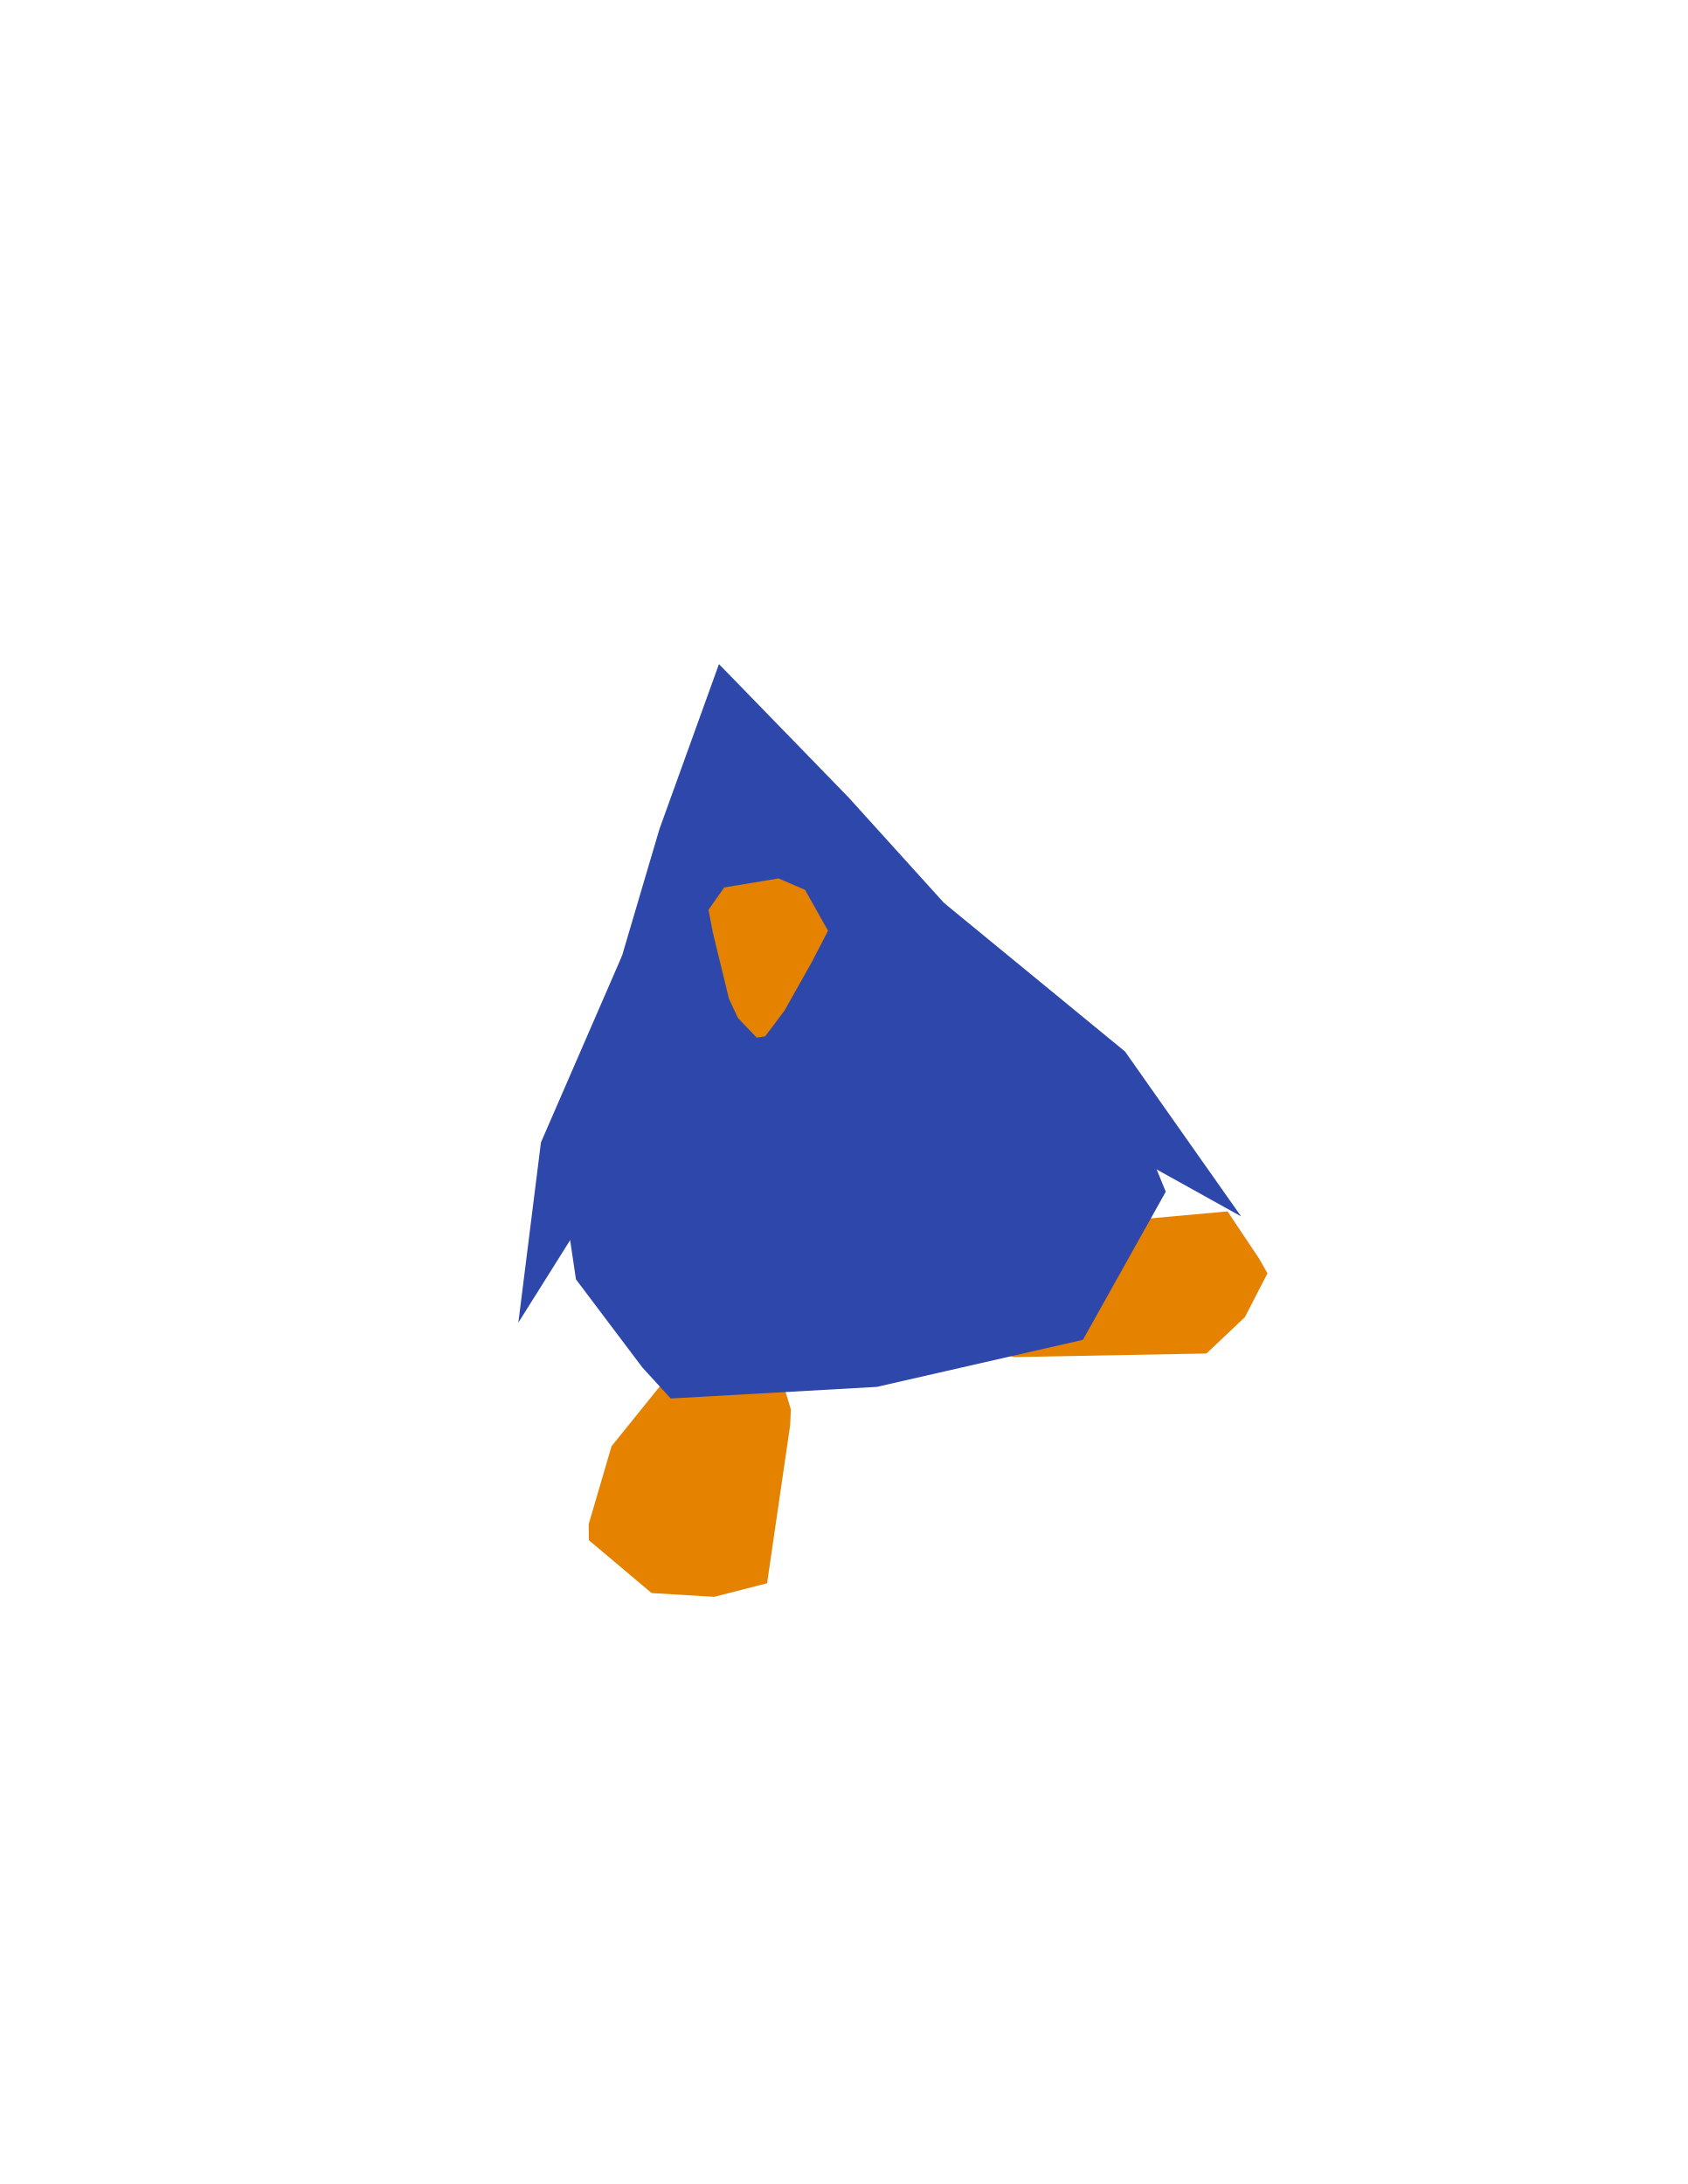
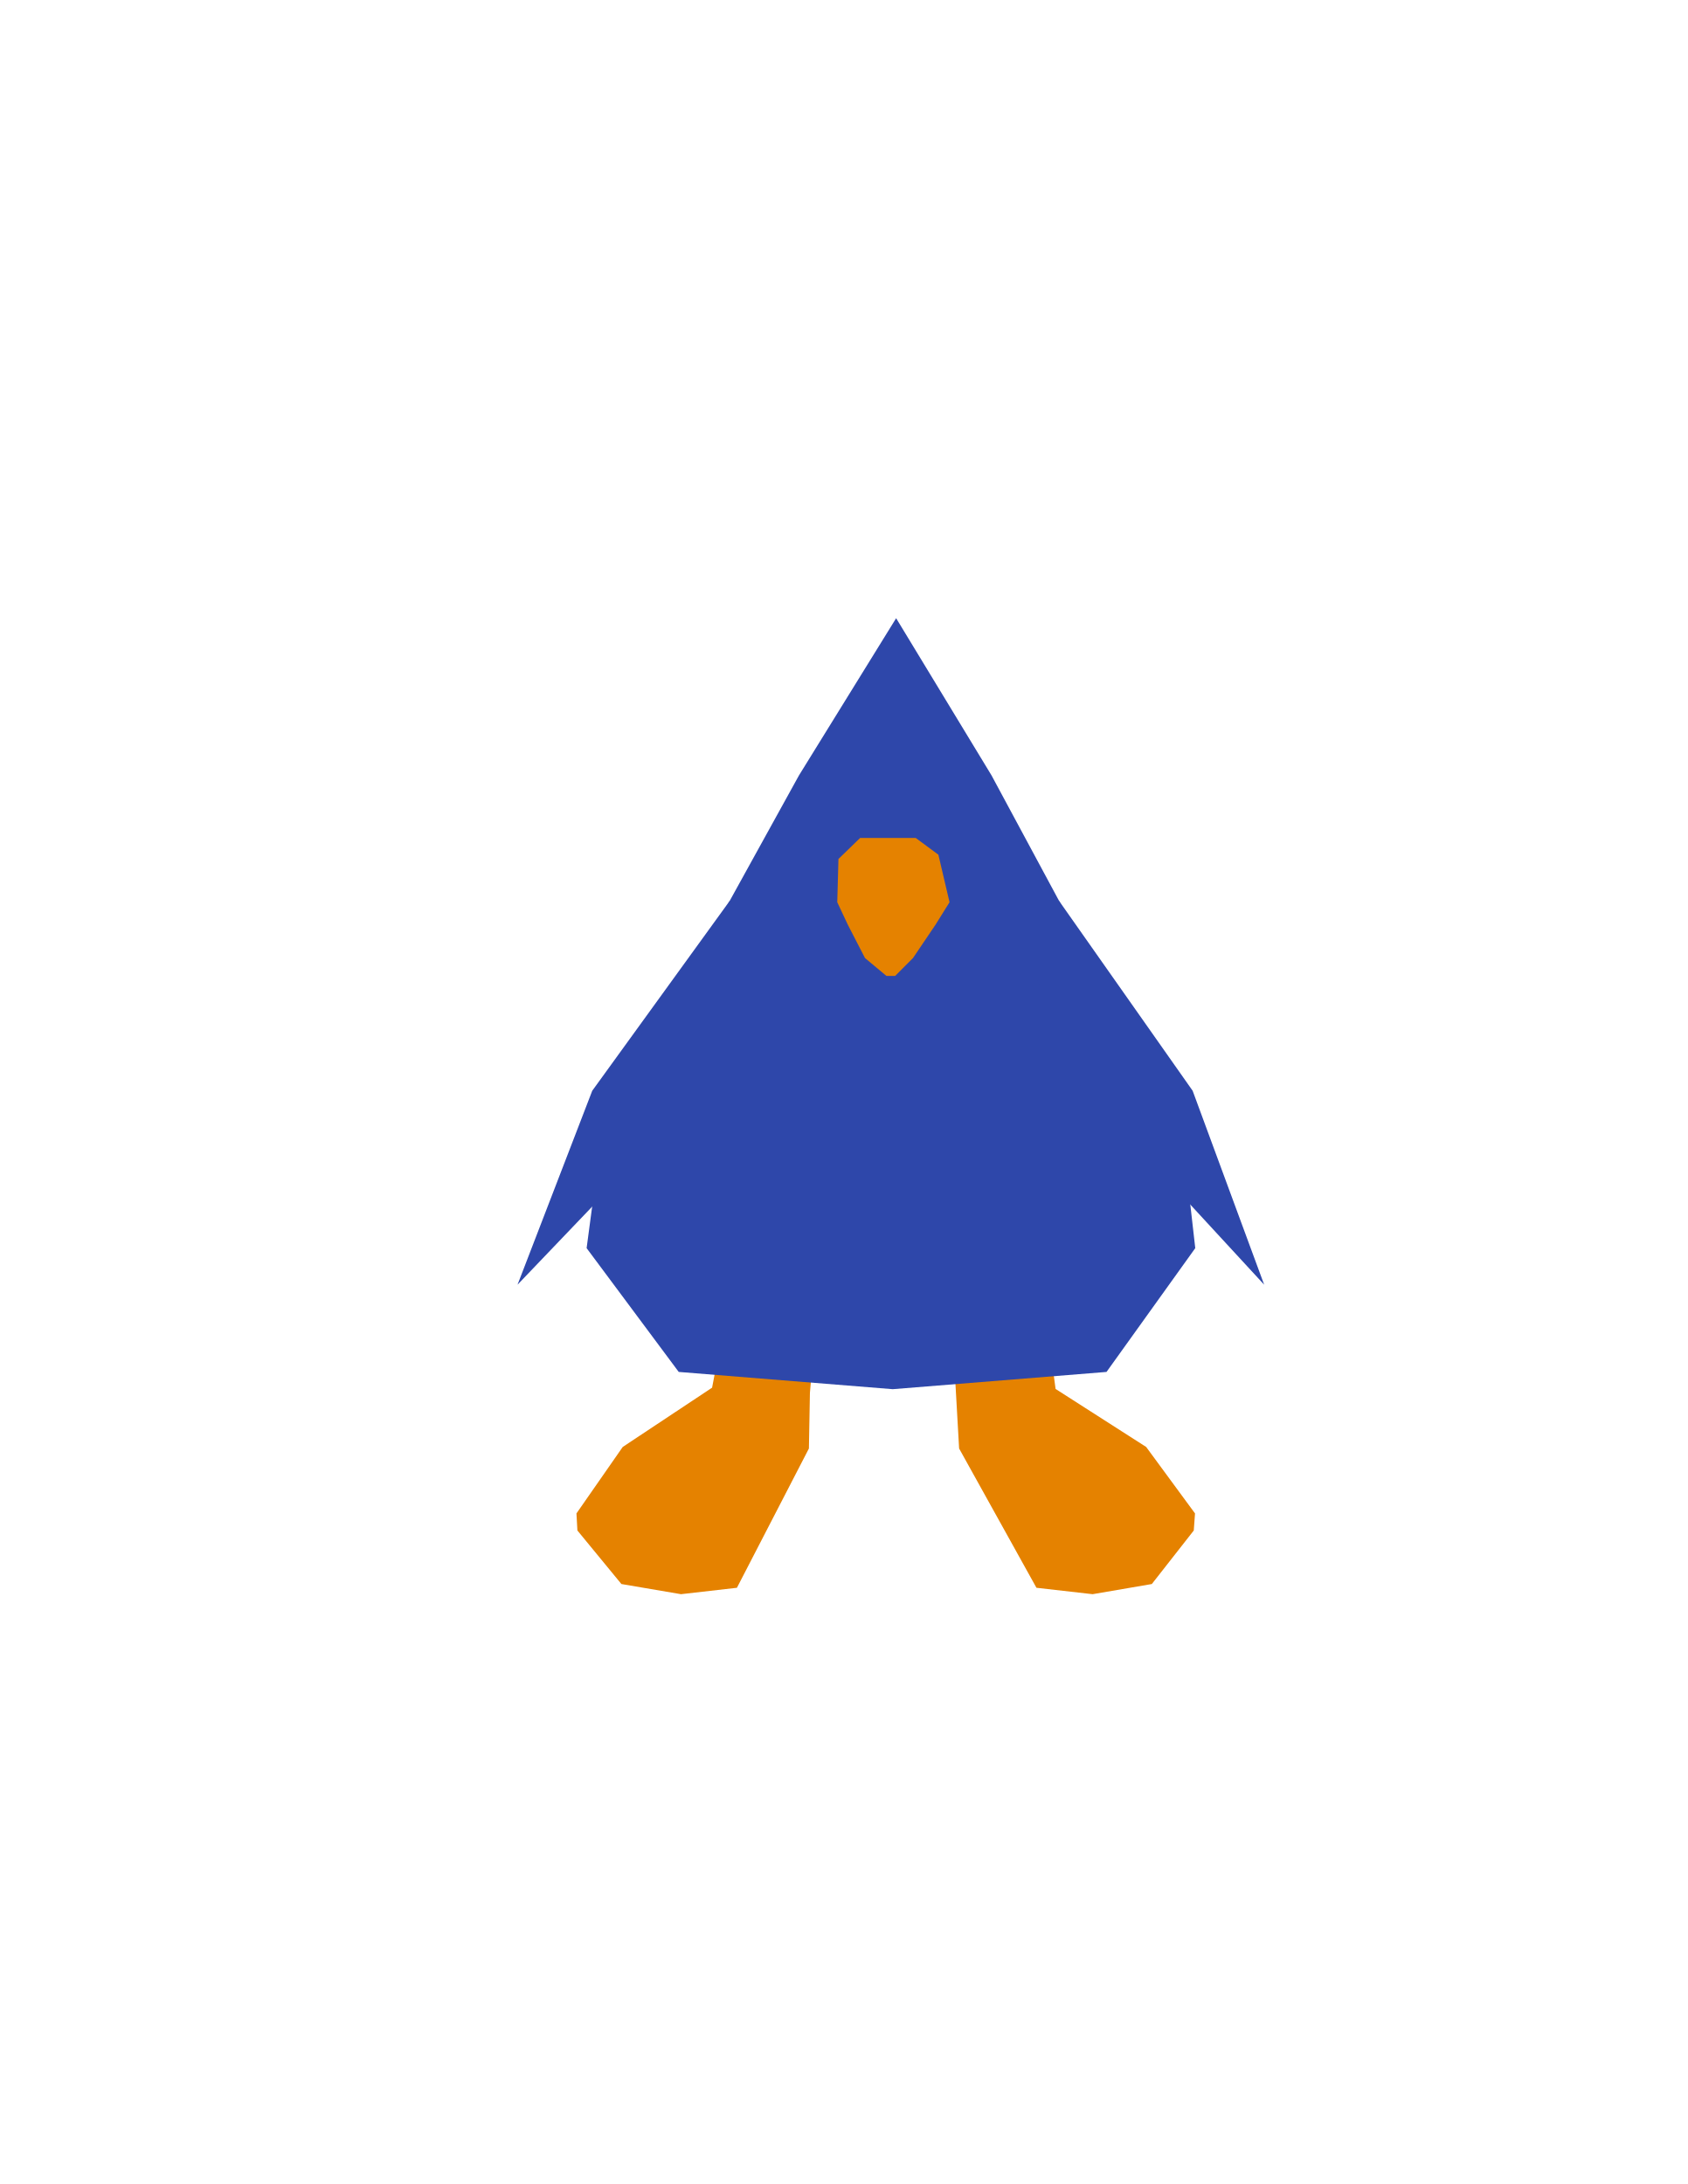
<svg xmlns="http://www.w3.org/2000/svg" height="279.4mm" viewBox="-500, -500, 1000, 1000" width="215.9mm">
  <g class="Mesh2">
-     <path d="M54.562 143.556 L0.797 75.248 L3.146 70.141 L28.728 37.503 L115.059 102.921 L96.008 104.903 L170.070 75.949 L227.269 70.730 L245.910 98.595 L250.943 107.444 L237.560 133.406 L214.782 154.954 L100.628 157.064 z" fill="#E58200" />
+     <path d="M179.065 210.323 L124.231 175.201 L126.897 187.037 L112.163 77.517 L65.884 80.520 L64.428 82.634 L65.894 169.729 L68.250 211.242 L114.068 293.773 L147.339 297.566 L182.425 291.549 L207.275 259.827 L208.013 249.721 z" fill="#E58200" />
  </g>
  <g class="Mesh3">
-     <path d="M-35.493 66.575 L-82.593 67.701 L-83.227 68.875 L-100.914 164.310 L-137.676 209.892 L-151.223 256.089 L-151.118 265.580 L-113.929 296.905 L-76.823 299.137 L-45.524 291.085 L-31.834 197.293 L-31.466 188.003 L-37.991 166.294 z" fill="#E58200" />
+     <path d="M-59.399 77.517 L-78.108 175.201 L-131.047 210.323 L-158.465 249.721 L-157.904 259.827 L-131.836 291.549 L-96.520 297.566 L-63.394 293.773 L-20.744 211.242 L-19.988 169.729 L-20.412 181.391 L-11.879 82.634 L-12.986 80.520 z" fill="#E58200" />
  </g>
  <g class="Mesh0">
-     <path d="M2.563 -174.747 L-74.033 -253.563 L-109.309 -155.763 L-131.458 -80.737 L-150.692 -6.220 L-166.639 58.101 L-158.747 111.039 L-119.401 163.244 L-102.639 181.604 L19.442 174.735 L141.593 146.847 L190.682 59.081 L169.255 6.677 L118.450 -48.777 L59.327 -112.010 z" fill="#2E47AA" />
-     <path d="M-111.599 -41.321 L-150.692 -6.220 L-192.888 136.655 L-150.098 9.011 z" fill="#2E47AA" />
-     <path d="M166.564 -23.967 L59.327 -112.010 L32.445 -89.621 L81.473 -11.822 L235.310 73.700 z" fill="#2E47AA" />
-     <path d="M-131.458 -80.737 L-179.504 29.866 L-192.888 136.655 L-119.295 19.426 L-109.547 -66.551 z" fill="#2E47AA" />
-     <path d="M116.990 -58.045 L235.310 73.700 L141.653 -36.758 z" fill="#2E47AA" />
+     <path d="M-73.360 -11.362 L-42.278 -100.153 L-67.710 -113.192 L-149.114 -0.736 L-193.375 114.174 z" fill="#2E47AA" />
+     <path d="M-69.564 -59.311 L-109.021 -35.578 L-193.375 114.174 L-105.116 -41.034 L-121.622 -12.078 z" fill="#2E47AA" />
+     <path d="M-144.441 32.442 L-152.447 92.522 L-97.873 165.870 L28.926 176.093 L155.581 165.870 L208.162 92.522 L201.323 32.442 L167.252 -35.578 L127.502 -113.192 L87.448 -187.608 L30.937 -280.741 L-26.628 -187.608 L-67.710 -113.192 L-109.021 -35.578 z" fill="#2E47AA" />
+     <path d="M103.239 -100.153 L133.259 -11.362 L248.981 114.174 L206.609 -0.736 L127.502 -113.192 z" fill="#2E47AA" />
+     <path d="M248.981 114.174 L167.252 -35.578 L126.470 -59.311 L177.823 -12.078 z" fill="#2E47AA" />
  </g>
  <g class="Mesh1">
-     <path d="M-23.051 -119.804 L-9.410 -95.542 L-19.068 -76.902 L-35.164 -48.313 L-46.626 -33.005 L-51.647 -32.207 L-62.813 -43.888 L-68.089 -55.145 L-77.606 -94.281 L-80.232 -107.945 L-70.931 -121.197 L-38.739 -126.553 z" fill="#E58200" />
-     <path d="M-74.359 -84.923 L-80.232 -107.945 L-69.722 -68.690 z" fill="#E58200" />
+     <path d="M-3.946 -112.454 L2.304 -99.131 L12.486 -79.375 L25.189 -68.776 L30.358 -68.776 L40.925 -79.375 L54.271 -99.131 L62.579 -112.454 L55.960 -140.617 L42.538 -150.535 L9.600 -150.535 L-3.238 -138.072 z" fill="#E58200" />
  </g>
</svg>
